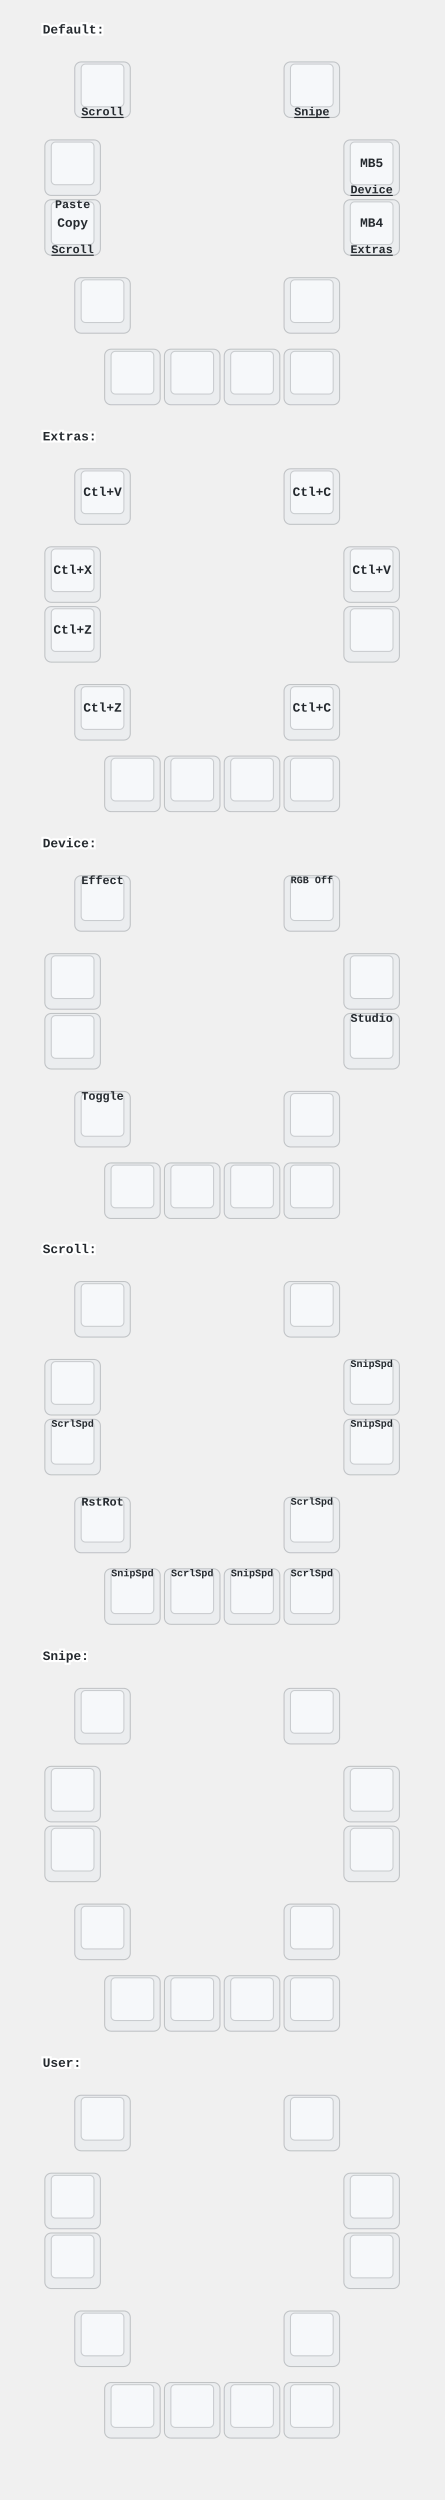
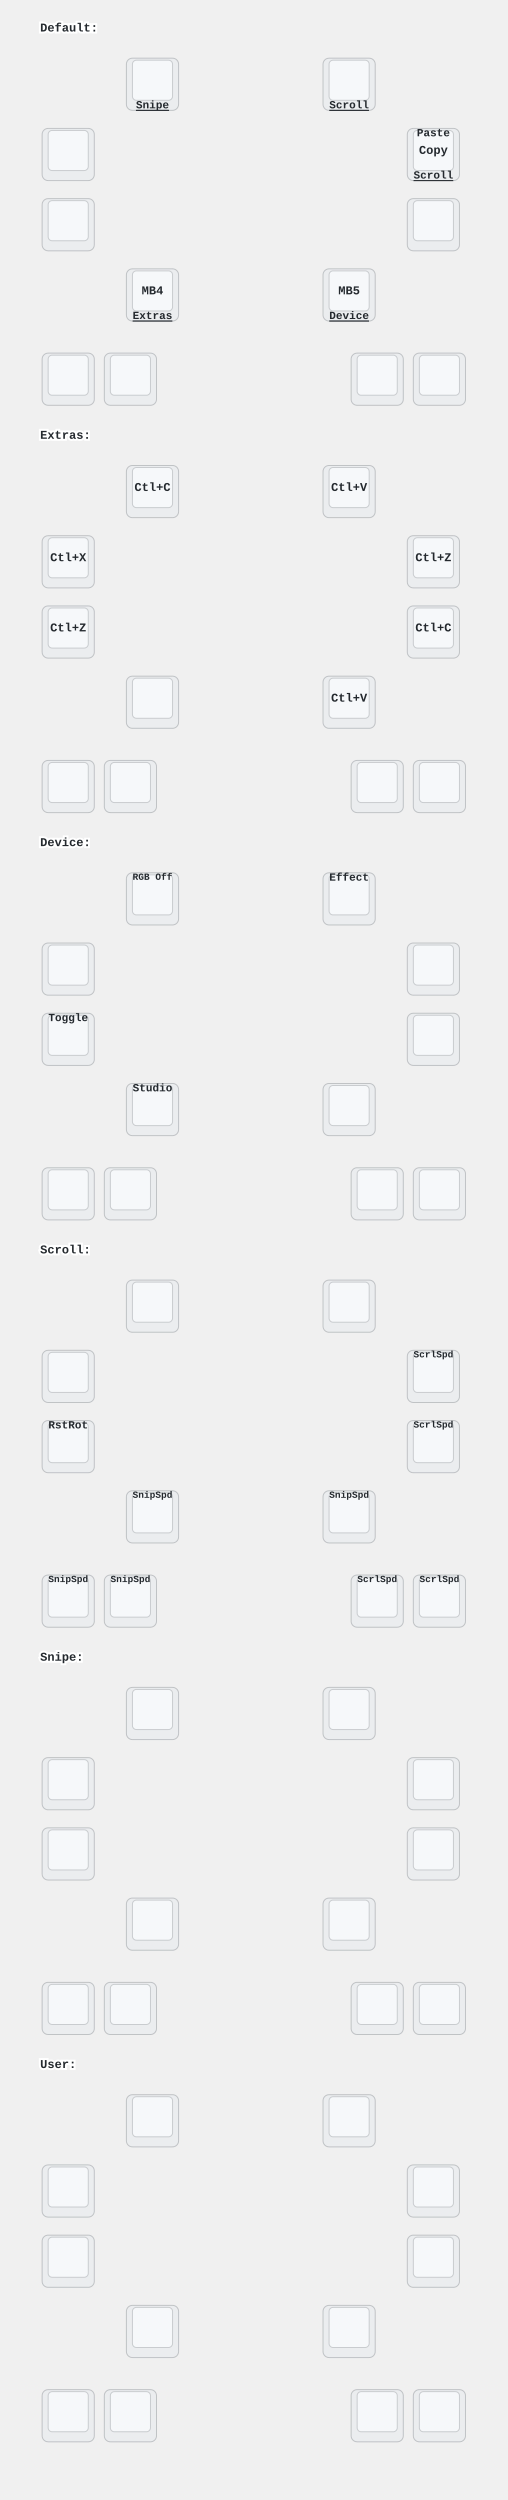
- <svg xmlns="http://www.w3.org/2000/svg" xmlns:xlink="http://www.w3.org/1999/xlink" width="416" height="2341" viewBox="0 0 416 2341" class="keymap">
+ <svg xmlns="http://www.w3.org/2000/svg" xmlns:xlink="http://www.w3.org/1999/xlink" width="506" height="2492" viewBox="0 0 506 2492" class="keymap">
  <defs>/* start glyphs */
<svg id="mdi:arrow-left-bold">
      <svg id="mdi-arrow-left-bold" viewBox="0 0 24 24">
        <path d="M20,9V15H12V19.84L4.16,12L12,4.16V9H20Z" />
      </svg>
    </svg>
    <svg id="mdi:arrow-right-bold">
      <svg id="mdi-arrow-right-bold" viewBox="0 0 24 24">
        <path d="M4,15V9H12V4.16L19.84,12L12,19.84V15H4Z" />
      </svg>
    </svg>
    <svg id="mdi:auto-fix">
      <svg id="mdi-auto-fix" viewBox="0 0 24 24">
        <path d="M7.5,5.6L5,7L6.4,4.5L5,2L7.5,3.4L10,2L8.6,4.5L10,7L7.5,5.6M19.5,15.4L22,14L20.6,16.5L22,19L19.5,17.6L17,19L18.4,16.5L17,14L19.5,15.4M22,2L20.6,4.5L22,7L19.5,5.6L17,7L18.4,4.5L17,2L19.5,3.4L22,2M13.34,12.78L15.78,10.34L13.66,8.22L11.22,10.66L13.34,12.78M14.37,7.29L16.71,9.63C17.1,10 17.1,10.65 16.71,11.04L5.04,22.71C4.65,23.1 4,23.1 3.63,22.71L1.29,20.37C0.9,20 0.9,19.35 1.29,18.96L12.96,7.29C13.35,6.9 14,6.9 14.37,7.29Z" />
      </svg>
    </svg>
    <svg id="mdi:bluetooth-connect">
      <svg id="mdi-bluetooth-connect" viewBox="0 0 24 24">
        <path d="M19,10L17,12L19,14L21,12M14.88,16.29L13,18.17V14.41M13,5.83L14.88,7.71L13,9.58M17.71,7.71L12,2H11V9.58L6.41,5L5,6.41L10.59,12L5,17.58L6.41,19L11,14.41V22H12L17.71,16.29L13.41,12M7,12L5,10L3,12L5,14L7,12Z" />
      </svg>
    </svg>
    <svg id="mdi:bluetooth-off">
      <svg id="mdi-bluetooth-off" viewBox="0 0 24 24">
        <path d="M13,5.83L14.88,7.71L13.28,9.31L14.69,10.72L17.71,7.7L12,2H11V7.03L13,9.03M5.41,4L4,5.41L10.59,12L5,17.59L6.41,19L11,14.41V22H12L16.29,17.71L18.59,20L20,18.59M13,18.17V14.41L14.88,16.29" />
      </svg>
    </svg>
    <svg id="mdi:keyboard-esc">
      <svg id="mdi-keyboard-esc" viewBox="0 0 24 24">
        <path d="M1 7H7V9H3V11H7V13H3V15H7V17H1V7M11 7H15V9H11V11H13C14.11 11 15 11.9 15 13V15C15 16.11 14.11 17 13 17H9V15H13V13H11C9.9 13 9 12.11 9 11V9C9 7.9 9.9 7 11 7M19 7H21C22.11 7 23 7.9 23 9V10H21V9H19V15H21V14H23V15C23 16.11 22.11 17 21 17H19C17.9 17 17 16.11 17 15V9C17 7.9 17.9 7 19 7Z" />
      </svg>
    </svg>
    <svg id="mdi:keyboard-return">
      <svg id="mdi-keyboard-return" viewBox="0 0 24 24">
        <path d="M19,7V11H5.83L9.41,7.41L8,6L2,12L8,18L9.41,16.58L5.83,13H21V7H19Z" />
      </svg>
    </svg>
    <svg id="mdi:lightbulb-off-outline">
      <svg id="mdi-lightbulb-off-outline" viewBox="0 0 24 24">
        <path d="M12,2C9.76,2 7.78,3.05 6.5,4.68L7.93,6.11C8.84,4.84 10.32,4 12,4A5,5 0 0,1 17,9C17,10.68 16.16,12.16 14.89,13.06L16.31,14.5C17.94,13.21 19,11.24 19,9A7,7 0 0,0 12,2M3.28,4L2,5.27L5.04,8.3C5,8.53 5,8.76 5,9C5,11.38 6.19,13.47 8,14.74V17A1,1 0 0,0 9,18H14.73L18.73,22L20,20.72L3.28,4M7.23,10.5L12.73,16H10V13.58C8.68,13 7.66,11.88 7.23,10.5M9,20V21A1,1 0 0,0 10,22H14A1,1 0 0,0 15,21V20H9Z" />
      </svg>
    </svg>
    <svg id="mdi:lightbulb-on-outline">
      <svg id="mdi-lightbulb-on-outline" viewBox="0 0 24 24">
        <path d="M20,11H23V13H20V11M1,11H4V13H1V11M13,1V4H11V1H13M4.92,3.5L7.05,5.64L5.63,7.05L3.5,4.93L4.92,3.5M16.95,5.63L19.07,3.5L20.5,4.93L18.37,7.05L16.95,5.63M12,6A6,6 0 0,1 18,12C18,14.22 16.79,16.16 15,17.2V19A1,1 0 0,1 14,20H10A1,1 0 0,1 9,19V17.2C7.21,16.16 6,14.22 6,12A6,6 0 0,1 12,6M14,21V22A1,1 0 0,1 13,23H11A1,1 0 0,1 10,22V21H14M11,18H13V15.87C14.73,15.43 16,13.86 16,12A4,4 0 0,0 12,8A4,4 0 0,0 8,12C8,13.86 9.27,15.43 11,15.87V18Z" />
      </svg>
    </svg>
    <svg id="mdi:lock-open-outline">
      <svg id="mdi-lock-open-outline" viewBox="0 0 24 24">
        <path d="M18,20V10H6V20H18M18,8A2,2 0 0,1 20,10V20A2,2 0 0,1 18,22H6C4.89,22 4,21.1 4,20V10A2,2 0 0,1 6,8H15V6A3,3 0 0,0 12,3A3,3 0 0,0 9,6H7A5,5 0 0,1 12,1A5,5 0 0,1 17,6V8H18M12,17A2,2 0 0,1 10,15A2,2 0 0,1 12,13A2,2 0 0,1 14,15A2,2 0 0,1 12,17Z" />
      </svg>
    </svg>
    <svg id="mdi:minus-circle-outline">
      <svg id="mdi-minus-circle-outline" viewBox="0 0 24 24">
        <path d="M12,20C7.59,20 4,16.41 4,12C4,7.59 7.59,4 12,4C16.41,4 20,7.59 20,12C20,16.41 16.41,20 12,20M12,2A10,10 0 0,0 2,12A10,10 0 0,0 12,22A10,10 0 0,0 22,12A10,10 0 0,0 12,2M7,13H17V11H7" />
      </svg>
    </svg>
    <svg id="mdi:mouse-left-click-outline">
      <svg id="mdi-mouse-left-click-outline" viewBox="0 0 24 24">
        <path d="M13 9V1.07C13.7 1.16 14.37 1.33 15 1.59C17.33 2.53 19.11 4.53 19.75 7C19.91 7.64 20 8.31 20 9H13M17.66 7C17.18 5.65 16.23 4.5 15 3.81V7H17.66M6 15V13H18V15C18 16.59 17.37 18.12 16.24 19.24C15.12 20.37 13.59 21 12 21C10.41 21 8.88 20.37 7.76 19.24C6.63 18.12 6 16.59 6 15M4 15C4 17.12 4.84 19.16 6.34 20.66C7.84 22.16 9.88 23 12 23C14.12 23 16.16 22.16 17.66 20.66C19.16 19.16 20 17.12 20 15V11H4V15M11 9V1.07C7.06 1.56 4 4.92 4 9H11Z" />
      </svg>
    </svg>
    <svg id="mdi:mouse-right-click-outline">
      <svg id="mdi-mouse-right-click-outline" viewBox="0 0 24 24">
        <path d="M13 9V1.07C16.94 1.56 20 4.92 20 9H13M11 9V1.07C10.3 1.16 9.63 1.33 9 1.59C6.67 2.53 4.89 4.53 4.25 7C4.09 7.64 4 8.31 4 9H11M6.34 7C6.82 5.65 7.78 4.5 9 3.81V7H6.34M6 15V13H18V15C18 16.59 17.37 18.12 16.24 19.24C15.12 20.37 13.59 21 12 21C10.41 21 8.88 20.37 7.76 19.24C6.63 18.12 6 16.59 6 15M4 15C4 17.12 4.84 19.16 6.34 20.66C7.84 22.16 9.88 23 12 23C14.12 23 16.16 22.16 17.66 20.66C19.16 19.16 20 17.12 20 15V11H4V15Z" />
      </svg>
    </svg>
    <svg id="mdi:mouse-scroll-wheel">
      <svg id="mdi-mouse-scroll-wheel" viewBox="0 0 24 24">
        <path d="M11 1.07C7.05 1.56 4 4.92 4 9H11V7.73C10.4 7.39 10 6.74 10 6V4C10 3.26 10.4 2.61 11 2.27V1.07M13 9V7.73C13.6 7.39 14 6.74 14 6V4C14 3.26 13.6 2.61 13 2.27V1.07C16.94 1.56 20 4.92 20 9H13M4 15C4 17.12 4.84 19.16 6.34 20.66C7.84 22.16 9.88 23 12 23C14.12 23 16.16 22.16 17.66 20.66C19.16 19.16 20 17.12 20 15V11H4V15M13 6V4C13 3.45 12.55 3 12 3C11.45 3 11 3.45 11 4V6C11 6.55 11.45 7 12 7C12.55 7 13 6.55 13 6Z" />
      </svg>
    </svg>
    <svg id="mdi:plus-circle-outline">
      <svg id="mdi-plus-circle-outline" viewBox="0 0 24 24">
        <path d="M12,20C7.59,20 4,16.41 4,12C4,7.59 7.59,4 12,4C16.41,4 20,7.59 20,12C20,16.41 16.41,20 12,20M12,2A10,10 0 0,0 2,12A10,10 0 0,0 12,22A10,10 0 0,0 22,12A10,10 0 0,0 12,2M13,7H11V11H7V13H11V17H13V13H17V11H13V7Z" />
      </svg>
    </svg>
    <svg id="mdi:power-sleep">
      <svg id="mdi-power-sleep" viewBox="0 0 24 24">
        <path d="M18.73,18C15.4,21.69 9.71,22 6,18.64C2.33,15.31 2.04,9.62 5.37,5.93C6.9,4.25 9,3.2 11.27,3C7.96,6.7 8.27,12.39 12,15.71C13.63,17.19 15.78,18 18,18C18.25,18 18.5,18 18.73,18Z" />
      </svg>
    </svg>
    <svg id="mdi:rotate-right">
      <svg id="mdi-rotate-right" viewBox="0 0 24 24">
        <path d="M16.89,15.5L18.31,16.89C19.21,15.73 19.76,14.39 19.93,13H17.91C17.77,13.87 17.43,14.72 16.89,15.5M13,17.9V19.92C14.39,19.75 15.74,19.21 16.9,18.31L15.46,16.87C14.71,17.41 13.87,17.76 13,17.9M19.93,11C19.76,9.61 19.21,8.27 18.31,7.11L16.89,8.53C17.43,9.28 17.77,10.13 17.91,11M15.55,5.55L11,1V4.07C7.06,4.56 4,7.92 4,12C4,16.08 7.05,19.44 11,19.93V17.91C8.16,17.43 6,14.97 6,12C6,9.03 8.16,6.57 11,6.09V10L15.55,5.55Z" />
      </svg>
    </svg>
    <svg id="mdi:tab-minus">
      <svg id="mdi-tab-minus" viewBox="0 0 24 24">
        <path d="M3,3A2,2 0 0,0 1,5V19A2,2 0 0,0 3,21H21A2,2 0 0,0 23,19V5A2,2 0 0,0 21,3H3M3,5H13V9H21V19H3V5M7,13V15H15V13H7Z" />
      </svg>
    </svg>
    <svg id="mdi:tab-plus">
      <svg id="mdi-tab-plus" viewBox="0 0 24 24">
        <path d="M3,3A2,2 0 0,0 1,5V19A2,2 0 0,0 3,21H21A2,2 0 0,0 23,19V5A2,2 0 0,0 21,3H3M3,5H13V9H21V19H3V5M10,10V13H7V15H10V18H12V15H15V13H12V10H10Z" />
      </svg>
    </svg>
    <svg id="mdi:transfer">
      <svg id="mdi-transfer" viewBox="0 0 24 24">
        <path d="M8 4A2 2 0 0 0 6 6V10H8V6H16V9H13.5L17 12.5L20.5 9H18V6A2 2 0 0 0 16 4H8M3 12V14H11V12H3M3 15V17H11V15H3M13 15V17H21V15H13M3 18V20H11V18H3M13 18V20H21V18H13Z" />
      </svg>
    </svg>
    <svg id="mdi:volume-high">
      <svg id="mdi-volume-high" viewBox="0 0 24 24">
        <path d="M14,3.23V5.29C16.89,6.15 19,8.83 19,12C19,15.17 16.89,17.84 14,18.7V20.77C18,19.86 21,16.28 21,12C21,7.72 18,4.14 14,3.23M16.5,12C16.5,10.23 15.5,8.71 14,7.97V16C15.5,15.29 16.5,13.76 16.5,12M3,9V15H7L12,20V4L7,9H3Z" />
      </svg>
    </svg>
    <svg id="mdi:volume-low">
      <svg id="mdi-volume-low" viewBox="0 0 24 24">
        <path d="M7,9V15H11L16,20V4L11,9H7Z" />
      </svg>
    </svg>
  </defs>/* end glyphs */
<style>/* inherit to force styles through use tags */
svg path {
    fill: inherit;
}

/* font and background color specifications */
svg.keymap {
    font-family: SFMono-Regular,Consolas,Liberation Mono,Menlo,monospace;
    font-size: 14px;
    font-kerning: normal;
    text-rendering: optimizeLegibility;
    fill: #24292e;
}

/* default key styling */
rect.key {
    fill: #f6f8fa;
}

rect.key, rect.combo {
    stroke: #c9cccf;
    stroke-width: 1;
}

/* default key side styling, only used is draw_key_sides is set */
rect.side {
    filter: brightness(90%);
}

/* color accent for combo boxes */
rect.combo, rect.combo-separate {
    fill: #cdf;
}

/* color accent for held keys */
rect.held, rect.combo.held {
    fill: #fdd;
}

/* color accent for ghost (optional) keys */
rect.ghost, rect.combo.ghost {
    stroke-dasharray: 4, 4;
    stroke-width: 2;
}

text {
    text-anchor: middle;
    dominant-baseline: middle;
}

/* styling for layer labels */
text.label {
    font-weight: bold;
    text-anchor: start;
    stroke: white;
    stroke-width: 4;
    paint-order: stroke;
}

/* styling for optional footer */
text.footer {
    text-anchor: end;
    dominant-baseline: auto;
    stroke: white;
    stroke-width: 4;
    paint-order: stroke;
}

/* styling for combo tap, and key non-tap label text */
text.combo, text.hold, text.shifted, text.left, text.right {
    font-size: 11px;
}

text.hold {
    text-anchor: middle;
    dominant-baseline: auto;
}

text.shifted {
    text-anchor: middle;
    dominant-baseline: hanging;
}

text.left {
    text-anchor: start;
}

text.right {
    text-anchor: end;
}

text.layer-activator {
    text-decoration: underline;
}

/* styling for hold/shifted label text in combo box */
text.combo.hold, text.combo.shifted, text.combo.left, text.combo.right {
    font-size: 8px;
}

/* lighter symbol for transparent keys */
text.trans {
    fill: #7b7e81;
}

/* styling for combo dendrons */
path.combo {
    stroke-width: 1;
    stroke: gray;
    fill: none;
}

/* Start Tabler Icons Cleanup */
/* cannot use height/width with glyphs */
.icon-tabler &gt; path {
    fill: inherit;
    stroke: inherit;
    stroke-width: 2;
}
/* hide tabler's default box */
.icon-tabler &gt; path[stroke="none"][fill="none"] {
    visibility: hidden;
}
/* End Tabler Icons Cleanup */

/* For default styles, see https://github.com/caksoylar/keymap-drawer/blob/main/keymap_drawer/config.py#L85 */

svg.keymap {
  font-family: Ubuntu Mono, Inconsolata, Consolas, Liberation Mono, Menlo, monospace;
  font-size: 12px;
  font-weight: bold;
  text-rendering: optimizeLegibility;
}

/* Color accent for held keys */
rect.held, rect.combo.held {
    fill: #ffc;
}

/* Toggle */
.toggle.shifted {
  translate: -10px 12px;
}

.toggle.hold {
  translate: 13px -23px;
}
</style>
  <g transform="translate(40, 0)" class="layer-Default">
    <text x="0" y="28" class="label" id="Default">Default:</text>
    <g transform="translate(0, 56)">
-       <g transform="translate(252, 28)" class="key keypos-0">
+       <g transform="translate(112, 28)" class="key keypos-0">
        <rect rx="6" ry="6" x="-26" y="-26" width="52" height="52" class="key side" />
        <rect rx="4" ry="4" x="-20" y="-24" width="40" height="40" class="key" />
        <use href="#mdi:keyboard-return" xlink:href="#mdi:keyboard-return" x="-9" y="-13" height="18" width="18.0" class="key tap glyph mdi:keyboard-return" />
        <a href="#Snipe">
          <text x="0" y="24" class="key hold layer-activator">Snipe</text>
        </a>
      </g>
-       <g transform="translate(56, 28)" class="key keypos-1">
+       <g transform="translate(308, 28)" class="key keypos-1">
        <rect rx="6" ry="6" x="-26" y="-26" width="52" height="52" class="key side" />
        <rect rx="4" ry="4" x="-20" y="-24" width="40" height="40" class="key" />
        <use href="#mdi:keyboard-esc" xlink:href="#mdi:keyboard-esc" x="-9" y="-13" height="18" width="18.0" class="key tap glyph mdi:keyboard-esc" />
        <a href="#Scroll">
          <text x="0" y="24" class="key hold layer-activator">Scroll</text>
        </a>
      </g>
-       <g transform="translate(28, 101)" class="key keypos-2">
+       <g transform="translate(28, 98)" class="key keypos-2">
        <rect rx="6" ry="6" x="-26" y="-26" width="52" height="52" class="key side" />
        <rect rx="4" ry="4" x="-20" y="-24" width="40" height="40" class="key" />
        <use href="#mdi:mouse-scroll-wheel" xlink:href="#mdi:mouse-scroll-wheel" x="-9" y="-13" height="18" width="18.0" class="key tap glyph mdi:mouse-scroll-wheel" />
      </g>
-       <g transform="translate(28, 157)" class="key keypos-3">
+       <g transform="translate(392, 98)" class="key keypos-3">
        <rect rx="6" ry="6" x="-26" y="-26" width="52" height="52" class="key side" />
        <rect rx="4" ry="4" x="-20" y="-24" width="40" height="40" class="key" />
        <text x="0" y="-4" class="key tap">Copy</text>
        <a href="#Scroll">
          <text x="0" y="24" class="key hold layer-activator">Scroll</text>
        </a>
        <text x="0" y="-24" class="key shifted">Paste</text>
      </g>
-       <g transform="translate(56, 230)" class="key keypos-4">
+       <g transform="translate(28, 168)" class="key keypos-4">
        <rect rx="6" ry="6" x="-26" y="-26" width="52" height="52" class="key side" />
        <rect rx="4" ry="4" x="-20" y="-24" width="40" height="40" class="key" />
        <use href="#mdi:mouse-left-click-outline" xlink:href="#mdi:mouse-left-click-outline" x="-9" y="-13" height="18" width="18.0" class="key tap glyph mdi:mouse-left-click-outline" />
      </g>
-       <g transform="translate(252, 230)" class="key keypos-5">
+       <g transform="translate(392, 168)" class="key keypos-5">
        <rect rx="6" ry="6" x="-26" y="-26" width="52" height="52" class="key side" />
        <rect rx="4" ry="4" x="-20" y="-24" width="40" height="40" class="key" />
        <use href="#mdi:mouse-right-click-outline" xlink:href="#mdi:mouse-right-click-outline" x="-9" y="-13" height="18" width="18.0" class="key tap glyph mdi:mouse-right-click-outline" />
      </g>
-       <g transform="translate(308, 157)" class="key keypos-6">
+       <g transform="translate(112, 238)" class="key keypos-6">
        <rect rx="6" ry="6" x="-26" y="-26" width="52" height="52" class="key side" />
        <rect rx="4" ry="4" x="-20" y="-24" width="40" height="40" class="key" />
        <text x="0" y="-4" class="key tap">MB4</text>
        <a href="#Extras">
          <text x="0" y="24" class="key hold layer-activator">Extras</text>
        </a>
      </g>
-       <g transform="translate(308, 101)" class="key keypos-7">
+       <g transform="translate(308, 238)" class="key keypos-7">
        <rect rx="6" ry="6" x="-26" y="-26" width="52" height="52" class="key side" />
        <rect rx="4" ry="4" x="-20" y="-24" width="40" height="40" class="key" />
        <text x="0" y="-4" class="key tap">MB5</text>
        <a href="#Device">
          <text x="0" y="24" class="key hold layer-activator">Device</text>
        </a>
      </g>
-       <g transform="translate(84, 297)" class="key keypos-8">
+       <g transform="translate(28, 322)" class="key keypos-8">
        <rect rx="6" ry="6" x="-26" y="-26" width="52" height="52" class="key side" />
        <rect rx="4" ry="4" x="-20" y="-24" width="40" height="40" class="key" />
        <use href="#mdi:volume-high" xlink:href="#mdi:volume-high" x="-9" y="-13" height="18" width="18.0" class="key tap glyph mdi:volume-high" />
      </g>
-       <g transform="translate(140, 297)" class="key keypos-9">
+       <g transform="translate(398, 322)" class="key keypos-9">
        <rect rx="6" ry="6" x="-26" y="-26" width="52" height="52" class="key side" />
        <rect rx="4" ry="4" x="-20" y="-24" width="40" height="40" class="key" />
        <use href="#mdi:tab-plus" xlink:href="#mdi:tab-plus" x="-9" y="-13" height="18" width="18.0" class="key tap glyph mdi:tab-plus" />
      </g>
-       <g transform="translate(196, 297)" class="key keypos-10">
+       <g transform="translate(90, 322)" class="key keypos-10">
        <rect rx="6" ry="6" x="-26" y="-26" width="52" height="52" class="key side" />
        <rect rx="4" ry="4" x="-20" y="-24" width="40" height="40" class="key" />
        <use href="#mdi:volume-low" xlink:href="#mdi:volume-low" x="-9" y="-13" height="18" width="18.0" class="key tap glyph mdi:volume-low" />
      </g>
-       <g transform="translate(252, 297)" class="key keypos-11">
+       <g transform="translate(336, 322)" class="key keypos-11">
        <rect rx="6" ry="6" x="-26" y="-26" width="52" height="52" class="key side" />
        <rect rx="4" ry="4" x="-20" y="-24" width="40" height="40" class="key" />
        <use href="#mdi:tab-minus" xlink:href="#mdi:tab-minus" x="-9" y="-13" height="18" width="18.0" class="key tap glyph mdi:tab-minus" />
      </g>
    </g>
  </g>
-   <g transform="translate(40, 381)" class="layer-Extras">
+   <g transform="translate(40, 406)" class="layer-Extras">
    <text x="0" y="28" class="label" id="Extras">Extras:</text>
    <g transform="translate(0, 56)">
-       <g transform="translate(252, 28)" class="key keypos-0">
+       <g transform="translate(112, 28)" class="key keypos-0">
        <rect rx="6" ry="6" x="-26" y="-26" width="52" height="52" class="key side" />
        <rect rx="4" ry="4" x="-20" y="-24" width="40" height="40" class="key" />
        <text x="0" y="-4" class="key tap">Ctl+C</text>
      </g>
-       <g transform="translate(56, 28)" class="key keypos-1">
+       <g transform="translate(308, 28)" class="key keypos-1">
        <rect rx="6" ry="6" x="-26" y="-26" width="52" height="52" class="key side" />
        <rect rx="4" ry="4" x="-20" y="-24" width="40" height="40" class="key" />
        <text x="0" y="-4" class="key tap">Ctl+V</text>
      </g>
-       <g transform="translate(28, 101)" class="key keypos-2">
+       <g transform="translate(28, 98)" class="key keypos-2">
        <rect rx="6" ry="6" x="-26" y="-26" width="52" height="52" class="key side" />
        <rect rx="4" ry="4" x="-20" y="-24" width="40" height="40" class="key" />
        <text x="0" y="-4" class="key tap">Ctl+X</text>
      </g>
-       <g transform="translate(28, 157)" class="key keypos-3">
+       <g transform="translate(392, 98)" class="key keypos-3">
        <rect rx="6" ry="6" x="-26" y="-26" width="52" height="52" class="key side" />
        <rect rx="4" ry="4" x="-20" y="-24" width="40" height="40" class="key" />
        <text x="0" y="-4" class="key tap">Ctl+Z</text>
      </g>
-       <g transform="translate(56, 230)" class="key keypos-4">
+       <g transform="translate(28, 168)" class="key keypos-4">
        <rect rx="6" ry="6" x="-26" y="-26" width="52" height="52" class="key side" />
        <rect rx="4" ry="4" x="-20" y="-24" width="40" height="40" class="key" />
        <text x="0" y="-4" class="key tap">Ctl+Z</text>
      </g>
-       <g transform="translate(252, 230)" class="key keypos-5">
+       <g transform="translate(392, 168)" class="key keypos-5">
        <rect rx="6" ry="6" x="-26" y="-26" width="52" height="52" class="key side" />
        <rect rx="4" ry="4" x="-20" y="-24" width="40" height="40" class="key" />
        <text x="0" y="-4" class="key tap">Ctl+C</text>
      </g>
-       <g transform="translate(308, 157)" class="key trans keypos-6">
-         <rect rx="6" ry="6" x="-26" y="-26" width="52" height="52" class="key trans side" />
-         <rect rx="4" ry="4" x="-20" y="-24" width="40" height="40" class="key trans" />
-         <use href="#mdi:transfer" xlink:href="#mdi:transfer" x="-9" y="-13" height="18" width="18.0" class="key trans tap glyph mdi:transfer" />
-       </g>
-       <g transform="translate(308, 101)" class="key keypos-7">
+       <g transform="translate(112, 238)" class="key trans keypos-6">
+         <rect rx="6" ry="6" x="-26" y="-26" width="52" height="52" class="key trans side" />
+         <rect rx="4" ry="4" x="-20" y="-24" width="40" height="40" class="key trans" />
+         <use href="#mdi:transfer" xlink:href="#mdi:transfer" x="-9" y="-13" height="18" width="18.0" class="key trans tap glyph mdi:transfer" />
+       </g>
+       <g transform="translate(308, 238)" class="key keypos-7">
        <rect rx="6" ry="6" x="-26" y="-26" width="52" height="52" class="key side" />
        <rect rx="4" ry="4" x="-20" y="-24" width="40" height="40" class="key" />
        <text x="0" y="-4" class="key tap">Ctl+V</text>
      </g>
-       <g transform="translate(84, 297)" class="key keypos-8">
+       <g transform="translate(28, 322)" class="key keypos-8">
        <rect rx="6" ry="6" x="-26" y="-26" width="52" height="52" class="key side" />
        <rect rx="4" ry="4" x="-20" y="-24" width="40" height="40" class="key" />
        <use href="#mdi:volume-high" xlink:href="#mdi:volume-high" x="-9" y="-13" height="18" width="18.0" class="key tap glyph mdi:volume-high" />
      </g>
-       <g transform="translate(140, 297)" class="key keypos-9">
+       <g transform="translate(398, 322)" class="key keypos-9">
        <rect rx="6" ry="6" x="-26" y="-26" width="52" height="52" class="key side" />
        <rect rx="4" ry="4" x="-20" y="-24" width="40" height="40" class="key" />
        <use href="#mdi:tab-plus" xlink:href="#mdi:tab-plus" x="-9" y="-13" height="18" width="18.0" class="key tap glyph mdi:tab-plus" />
      </g>
-       <g transform="translate(196, 297)" class="key keypos-10">
+       <g transform="translate(90, 322)" class="key keypos-10">
        <rect rx="6" ry="6" x="-26" y="-26" width="52" height="52" class="key side" />
        <rect rx="4" ry="4" x="-20" y="-24" width="40" height="40" class="key" />
        <use href="#mdi:volume-low" xlink:href="#mdi:volume-low" x="-9" y="-13" height="18" width="18.0" class="key tap glyph mdi:volume-low" />
      </g>
-       <g transform="translate(252, 297)" class="key keypos-11">
+       <g transform="translate(336, 322)" class="key keypos-11">
        <rect rx="6" ry="6" x="-26" y="-26" width="52" height="52" class="key side" />
        <rect rx="4" ry="4" x="-20" y="-24" width="40" height="40" class="key" />
        <use href="#mdi:tab-minus" xlink:href="#mdi:tab-minus" x="-9" y="-13" height="18" width="18.0" class="key tap glyph mdi:tab-minus" />
      </g>
    </g>
  </g>
-   <g transform="translate(40, 762)" class="layer-Device">
+   <g transform="translate(40, 812)" class="layer-Device">
    <text x="0" y="28" class="label" id="Device">Device:</text>
    <g transform="translate(0, 56)">
-       <g transform="translate(252, 28)" class="key keypos-0">
+       <g transform="translate(112, 28)" class="key keypos-0">
        <rect rx="6" ry="6" x="-26" y="-26" width="52" height="52" class="key side" />
        <rect rx="4" ry="4" x="-20" y="-24" width="40" height="40" class="key" />
        <use href="#mdi:lightbulb-off-outline" xlink:href="#mdi:lightbulb-off-outline" x="-9" y="-13" height="18" width="18.0" class="key tap glyph mdi:lightbulb-off-outline" />
        <text x="0" y="-24" class="key shifted">
          <tspan style="font-size: 86%">RGB Off</tspan>
        </text>
      </g>
-       <g transform="translate(56, 28)" class="key keypos-1">
+       <g transform="translate(308, 28)" class="key keypos-1">
        <rect rx="6" ry="6" x="-26" y="-26" width="52" height="52" class="key side" />
        <rect rx="4" ry="4" x="-20" y="-24" width="40" height="40" class="key" />
        <use href="#mdi:auto-fix" xlink:href="#mdi:auto-fix" x="-9" y="-13" height="18" width="18.0" class="key tap glyph mdi:auto-fix" />
        <text x="0" y="-24" class="key shifted">Effect</text>
      </g>
-       <g transform="translate(28, 101)" class="key keypos-2">
+       <g transform="translate(28, 98)" class="key keypos-2">
        <rect rx="6" ry="6" x="-26" y="-26" width="52" height="52" class="key side" />
        <rect rx="4" ry="4" x="-20" y="-24" width="40" height="40" class="key" />
        <use href="#mdi:bluetooth-off" xlink:href="#mdi:bluetooth-off" x="-9" y="-13" height="18" width="18.0" class="key tap glyph mdi:bluetooth-off" />
      </g>
-       <g transform="translate(28, 157)" class="key keypos-3">
+       <g transform="translate(392, 98)" class="key keypos-3">
        <rect rx="6" ry="6" x="-26" y="-26" width="52" height="52" class="key side" />
        <rect rx="4" ry="4" x="-20" y="-24" width="40" height="40" class="key" />
        <use href="#mdi:arrow-right-bold" xlink:href="#mdi:arrow-right-bold" x="-9" y="-13" height="18" width="18.0" class="key tap glyph mdi:arrow-right-bold" />
        <use href="#mdi:bluetooth-connect" xlink:href="#mdi:bluetooth-connect" x="-8" y="-24" height="15" width="15.0" class="key shifted glyph mdi:bluetooth-connect" />
      </g>
-       <g transform="translate(56, 230)" class="key keypos-4">
+       <g transform="translate(28, 168)" class="key keypos-4">
        <rect rx="6" ry="6" x="-26" y="-26" width="52" height="52" class="key side" />
        <rect rx="4" ry="4" x="-20" y="-24" width="40" height="40" class="key" />
        <use href="#mdi:lightbulb-on-outline" xlink:href="#mdi:lightbulb-on-outline" x="-9" y="-13" height="18" width="18.0" class="key tap glyph mdi:lightbulb-on-outline" />
        <text x="0" y="-24" class="key shifted">Toggle</text>
      </g>
-       <g transform="translate(252, 230)" class="key keypos-5">
+       <g transform="translate(392, 168)" class="key keypos-5">
        <rect rx="6" ry="6" x="-26" y="-26" width="52" height="52" class="key side" />
        <rect rx="4" ry="4" x="-20" y="-24" width="40" height="40" class="key" />
        <use href="#mdi:arrow-left-bold" xlink:href="#mdi:arrow-left-bold" x="-9" y="-13" height="18" width="18.0" class="key tap glyph mdi:arrow-left-bold" />
        <use href="#mdi:bluetooth-connect" xlink:href="#mdi:bluetooth-connect" x="-8" y="-24" height="15" width="15.0" class="key shifted glyph mdi:bluetooth-connect" />
      </g>
-       <g transform="translate(308, 157)" class="key keypos-6">
+       <g transform="translate(112, 238)" class="key keypos-6">
        <rect rx="6" ry="6" x="-26" y="-26" width="52" height="52" class="key side" />
        <rect rx="4" ry="4" x="-20" y="-24" width="40" height="40" class="key" />
        <use href="#mdi:lock-open-outline" xlink:href="#mdi:lock-open-outline" x="-9" y="-13" height="18" width="18.0" class="key tap glyph mdi:lock-open-outline" />
        <text x="0" y="-24" class="key shifted">Studio</text>
      </g>
-       <g transform="translate(308, 101)" class="key trans keypos-7">
-         <rect rx="6" ry="6" x="-26" y="-26" width="52" height="52" class="key trans side" />
-         <rect rx="4" ry="4" x="-20" y="-24" width="40" height="40" class="key trans" />
-         <use href="#mdi:transfer" xlink:href="#mdi:transfer" x="-9" y="-13" height="18" width="18.0" class="key trans tap glyph mdi:transfer" />
-       </g>
-       <g transform="translate(84, 297)" class="key keypos-8">
+       <g transform="translate(308, 238)" class="key trans keypos-7">
+         <rect rx="6" ry="6" x="-26" y="-26" width="52" height="52" class="key trans side" />
+         <rect rx="4" ry="4" x="-20" y="-24" width="40" height="40" class="key trans" />
+         <use href="#mdi:transfer" xlink:href="#mdi:transfer" x="-9" y="-13" height="18" width="18.0" class="key trans tap glyph mdi:transfer" />
+       </g>
+       <g transform="translate(28, 322)" class="key keypos-8">
        <rect rx="6" ry="6" x="-26" y="-26" width="52" height="52" class="key side" />
        <rect rx="4" ry="4" x="-20" y="-24" width="40" height="40" class="key" />
        <use href="#mdi:volume-high" xlink:href="#mdi:volume-high" x="-9" y="-13" height="18" width="18.0" class="key tap glyph mdi:volume-high" />
      </g>
-       <g transform="translate(140, 297)" class="key keypos-9">
+       <g transform="translate(398, 322)" class="key keypos-9">
        <rect rx="6" ry="6" x="-26" y="-26" width="52" height="52" class="key side" />
        <rect rx="4" ry="4" x="-20" y="-24" width="40" height="40" class="key" />
        <use href="#mdi:tab-plus" xlink:href="#mdi:tab-plus" x="-9" y="-13" height="18" width="18.0" class="key tap glyph mdi:tab-plus" />
      </g>
-       <g transform="translate(196, 297)" class="key keypos-10">
+       <g transform="translate(90, 322)" class="key keypos-10">
        <rect rx="6" ry="6" x="-26" y="-26" width="52" height="52" class="key side" />
        <rect rx="4" ry="4" x="-20" y="-24" width="40" height="40" class="key" />
        <use href="#mdi:volume-low" xlink:href="#mdi:volume-low" x="-9" y="-13" height="18" width="18.0" class="key tap glyph mdi:volume-low" />
      </g>
-       <g transform="translate(252, 297)" class="key keypos-11">
+       <g transform="translate(336, 322)" class="key keypos-11">
        <rect rx="6" ry="6" x="-26" y="-26" width="52" height="52" class="key side" />
        <rect rx="4" ry="4" x="-20" y="-24" width="40" height="40" class="key" />
        <use href="#mdi:tab-minus" xlink:href="#mdi:tab-minus" x="-9" y="-13" height="18" width="18.0" class="key tap glyph mdi:tab-minus" />
      </g>
    </g>
  </g>
-   <g transform="translate(40, 1142)" class="layer-Scroll">
+   <g transform="translate(40, 1218)" class="layer-Scroll">
    <text x="0" y="28" class="label" id="Scroll">Scroll:</text>
    <g transform="translate(0, 56)">
-       <g transform="translate(252, 28)" class="key trans keypos-0">
-         <rect rx="6" ry="6" x="-26" y="-26" width="52" height="52" class="key trans side" />
-         <rect rx="4" ry="4" x="-20" y="-24" width="40" height="40" class="key trans" />
-         <use href="#mdi:transfer" xlink:href="#mdi:transfer" x="-9" y="-13" height="18" width="18.0" class="key trans tap glyph mdi:transfer" />
-       </g>
-       <g transform="translate(56, 28)" class="key trans keypos-1">
-         <rect rx="6" ry="6" x="-26" y="-26" width="52" height="52" class="key trans side" />
-         <rect rx="4" ry="4" x="-20" y="-24" width="40" height="40" class="key trans" />
-         <use href="#mdi:transfer" xlink:href="#mdi:transfer" x="-9" y="-13" height="18" width="18.0" class="key trans tap glyph mdi:transfer" />
-       </g>
-       <g transform="translate(28, 101)" class="key trans keypos-2">
-         <rect rx="6" ry="6" x="-26" y="-26" width="52" height="52" class="key trans side" />
-         <rect rx="4" ry="4" x="-20" y="-24" width="40" height="40" class="key trans" />
-         <use href="#mdi:transfer" xlink:href="#mdi:transfer" x="-9" y="-13" height="18" width="18.0" class="key trans tap glyph mdi:transfer" />
-       </g>
-       <g transform="translate(28, 157)" class="key keypos-3">
+       <g transform="translate(112, 28)" class="key trans keypos-0">
+         <rect rx="6" ry="6" x="-26" y="-26" width="52" height="52" class="key trans side" />
+         <rect rx="4" ry="4" x="-20" y="-24" width="40" height="40" class="key trans" />
+         <use href="#mdi:transfer" xlink:href="#mdi:transfer" x="-9" y="-13" height="18" width="18.0" class="key trans tap glyph mdi:transfer" />
+       </g>
+       <g transform="translate(308, 28)" class="key trans keypos-1">
+         <rect rx="6" ry="6" x="-26" y="-26" width="52" height="52" class="key trans side" />
+         <rect rx="4" ry="4" x="-20" y="-24" width="40" height="40" class="key trans" />
+         <use href="#mdi:transfer" xlink:href="#mdi:transfer" x="-9" y="-13" height="18" width="18.0" class="key trans tap glyph mdi:transfer" />
+       </g>
+       <g transform="translate(28, 98)" class="key trans keypos-2">
+         <rect rx="6" ry="6" x="-26" y="-26" width="52" height="52" class="key trans side" />
+         <rect rx="4" ry="4" x="-20" y="-24" width="40" height="40" class="key trans" />
+         <use href="#mdi:transfer" xlink:href="#mdi:transfer" x="-9" y="-13" height="18" width="18.0" class="key trans tap glyph mdi:transfer" />
+       </g>
+       <g transform="translate(392, 98)" class="key keypos-3">
        <rect rx="6" ry="6" x="-26" y="-26" width="52" height="52" class="key side" />
        <rect rx="4" ry="4" x="-20" y="-24" width="40" height="40" class="key" />
        <use href="#mdi:plus-circle-outline" xlink:href="#mdi:plus-circle-outline" x="-9" y="-13" height="18" width="18.0" class="key tap glyph mdi:plus-circle-outline" />
        <text x="0" y="-24" class="key shifted">
          <tspan style="font-size: 86%">ScrlSpd</tspan>
        </text>
      </g>
-       <g transform="translate(56, 230)" class="key keypos-4">
+       <g transform="translate(28, 168)" class="key keypos-4">
        <rect rx="6" ry="6" x="-26" y="-26" width="52" height="52" class="key side" />
        <rect rx="4" ry="4" x="-20" y="-24" width="40" height="40" class="key" />
        <use href="#mdi:rotate-right" xlink:href="#mdi:rotate-right" x="-9" y="-13" height="18" width="18.0" class="key tap glyph mdi:rotate-right" />
        <text x="0" y="-24" class="key shifted">RstRot</text>
      </g>
-       <g transform="translate(252, 230)" class="key keypos-5">
+       <g transform="translate(392, 168)" class="key keypos-5">
        <rect rx="6" ry="6" x="-26" y="-26" width="52" height="52" class="key side" />
        <rect rx="4" ry="4" x="-20" y="-24" width="40" height="40" class="key" />
        <use href="#mdi:minus-circle-outline" xlink:href="#mdi:minus-circle-outline" x="-9" y="-13" height="18" width="18.0" class="key tap glyph mdi:minus-circle-outline" />
        <text x="0" y="-24" class="key shifted">
          <tspan style="font-size: 86%">ScrlSpd</tspan>
        </text>
      </g>
-       <g transform="translate(308, 157)" class="key keypos-6">
+       <g transform="translate(112, 238)" class="key keypos-6">
        <rect rx="6" ry="6" x="-26" y="-26" width="52" height="52" class="key side" />
        <rect rx="4" ry="4" x="-20" y="-24" width="40" height="40" class="key" />
        <use href="#mdi:minus-circle-outline" xlink:href="#mdi:minus-circle-outline" x="-9" y="-13" height="18" width="18.0" class="key tap glyph mdi:minus-circle-outline" />
        <text x="0" y="-24" class="key shifted">
          <tspan style="font-size: 86%">SnipSpd</tspan>
        </text>
      </g>
-       <g transform="translate(308, 101)" class="key keypos-7">
+       <g transform="translate(308, 238)" class="key keypos-7">
        <rect rx="6" ry="6" x="-26" y="-26" width="52" height="52" class="key side" />
        <rect rx="4" ry="4" x="-20" y="-24" width="40" height="40" class="key" />
        <use href="#mdi:plus-circle-outline" xlink:href="#mdi:plus-circle-outline" x="-9" y="-13" height="18" width="18.0" class="key tap glyph mdi:plus-circle-outline" />
        <text x="0" y="-24" class="key shifted">
          <tspan style="font-size: 86%">SnipSpd</tspan>
        </text>
      </g>
-       <g transform="translate(84, 297)" class="key keypos-8">
+       <g transform="translate(28, 322)" class="key keypos-8">
        <rect rx="6" ry="6" x="-26" y="-26" width="52" height="52" class="key side" />
        <rect rx="4" ry="4" x="-20" y="-24" width="40" height="40" class="key" />
        <use href="#mdi:minus-circle-outline" xlink:href="#mdi:minus-circle-outline" x="-9" y="-13" height="18" width="18.0" class="key tap glyph mdi:minus-circle-outline" />
        <text x="0" y="-24" class="key shifted">
          <tspan style="font-size: 86%">SnipSpd</tspan>
        </text>
      </g>
-       <g transform="translate(140, 297)" class="key keypos-9">
+       <g transform="translate(398, 322)" class="key keypos-9">
        <rect rx="6" ry="6" x="-26" y="-26" width="52" height="52" class="key side" />
        <rect rx="4" ry="4" x="-20" y="-24" width="40" height="40" class="key" />
        <use href="#mdi:plus-circle-outline" xlink:href="#mdi:plus-circle-outline" x="-9" y="-13" height="18" width="18.0" class="key tap glyph mdi:plus-circle-outline" />
        <text x="0" y="-24" class="key shifted">
          <tspan style="font-size: 86%">ScrlSpd</tspan>
        </text>
      </g>
-       <g transform="translate(196, 297)" class="key keypos-10">
+       <g transform="translate(90, 322)" class="key keypos-10">
        <rect rx="6" ry="6" x="-26" y="-26" width="52" height="52" class="key side" />
        <rect rx="4" ry="4" x="-20" y="-24" width="40" height="40" class="key" />
        <use href="#mdi:plus-circle-outline" xlink:href="#mdi:plus-circle-outline" x="-9" y="-13" height="18" width="18.0" class="key tap glyph mdi:plus-circle-outline" />
        <text x="0" y="-24" class="key shifted">
          <tspan style="font-size: 86%">SnipSpd</tspan>
        </text>
      </g>
-       <g transform="translate(252, 297)" class="key keypos-11">
+       <g transform="translate(336, 322)" class="key keypos-11">
        <rect rx="6" ry="6" x="-26" y="-26" width="52" height="52" class="key side" />
        <rect rx="4" ry="4" x="-20" y="-24" width="40" height="40" class="key" />
        <use href="#mdi:minus-circle-outline" xlink:href="#mdi:minus-circle-outline" x="-9" y="-13" height="18" width="18.0" class="key tap glyph mdi:minus-circle-outline" />
        <text x="0" y="-24" class="key shifted">
          <tspan style="font-size: 86%">ScrlSpd</tspan>
        </text>
      </g>
    </g>
  </g>
-   <g transform="translate(40, 1523)" class="layer-Snipe">
+   <g transform="translate(40, 1624)" class="layer-Snipe">
    <text x="0" y="28" class="label" id="Snipe">Snipe:</text>
    <g transform="translate(0, 56)">
-       <g transform="translate(252, 28)" class="key trans keypos-0">
-         <rect rx="6" ry="6" x="-26" y="-26" width="52" height="52" class="key trans side" />
-         <rect rx="4" ry="4" x="-20" y="-24" width="40" height="40" class="key trans" />
-         <use href="#mdi:transfer" xlink:href="#mdi:transfer" x="-9" y="-13" height="18" width="18.0" class="key trans tap glyph mdi:transfer" />
-       </g>
-       <g transform="translate(56, 28)" class="key keypos-1">
+       <g transform="translate(112, 28)" class="key trans keypos-0">
+         <rect rx="6" ry="6" x="-26" y="-26" width="52" height="52" class="key trans side" />
+         <rect rx="4" ry="4" x="-20" y="-24" width="40" height="40" class="key trans" />
+         <use href="#mdi:transfer" xlink:href="#mdi:transfer" x="-9" y="-13" height="18" width="18.0" class="key trans tap glyph mdi:transfer" />
+       </g>
+       <g transform="translate(308, 28)" class="key keypos-1">
        <rect rx="6" ry="6" x="-26" y="-26" width="52" height="52" class="key side" />
        <rect rx="4" ry="4" x="-20" y="-24" width="40" height="40" class="key" />
        <use href="#mdi:power-sleep" xlink:href="#mdi:power-sleep" x="-9" y="-13" height="18" width="18.0" class="key tap glyph mdi:power-sleep" />
      </g>
-       <g transform="translate(28, 101)" class="key trans keypos-2">
-         <rect rx="6" ry="6" x="-26" y="-26" width="52" height="52" class="key trans side" />
-         <rect rx="4" ry="4" x="-20" y="-24" width="40" height="40" class="key trans" />
-         <use href="#mdi:transfer" xlink:href="#mdi:transfer" x="-9" y="-13" height="18" width="18.0" class="key trans tap glyph mdi:transfer" />
-       </g>
-       <g transform="translate(28, 157)" class="key trans keypos-3">
-         <rect rx="6" ry="6" x="-26" y="-26" width="52" height="52" class="key trans side" />
-         <rect rx="4" ry="4" x="-20" y="-24" width="40" height="40" class="key trans" />
-         <use href="#mdi:transfer" xlink:href="#mdi:transfer" x="-9" y="-13" height="18" width="18.0" class="key trans tap glyph mdi:transfer" />
-       </g>
-       <g transform="translate(56, 230)" class="key trans keypos-4">
-         <rect rx="6" ry="6" x="-26" y="-26" width="52" height="52" class="key trans side" />
-         <rect rx="4" ry="4" x="-20" y="-24" width="40" height="40" class="key trans" />
-         <use href="#mdi:transfer" xlink:href="#mdi:transfer" x="-9" y="-13" height="18" width="18.0" class="key trans tap glyph mdi:transfer" />
-       </g>
-       <g transform="translate(252, 230)" class="key trans keypos-5">
-         <rect rx="6" ry="6" x="-26" y="-26" width="52" height="52" class="key trans side" />
-         <rect rx="4" ry="4" x="-20" y="-24" width="40" height="40" class="key trans" />
-         <use href="#mdi:transfer" xlink:href="#mdi:transfer" x="-9" y="-13" height="18" width="18.0" class="key trans tap glyph mdi:transfer" />
-       </g>
-       <g transform="translate(308, 157)" class="key trans keypos-6">
-         <rect rx="6" ry="6" x="-26" y="-26" width="52" height="52" class="key trans side" />
-         <rect rx="4" ry="4" x="-20" y="-24" width="40" height="40" class="key trans" />
-         <use href="#mdi:transfer" xlink:href="#mdi:transfer" x="-9" y="-13" height="18" width="18.0" class="key trans tap glyph mdi:transfer" />
-       </g>
-       <g transform="translate(308, 101)" class="key trans keypos-7">
-         <rect rx="6" ry="6" x="-26" y="-26" width="52" height="52" class="key trans side" />
-         <rect rx="4" ry="4" x="-20" y="-24" width="40" height="40" class="key trans" />
-         <use href="#mdi:transfer" xlink:href="#mdi:transfer" x="-9" y="-13" height="18" width="18.0" class="key trans tap glyph mdi:transfer" />
-       </g>
-       <g transform="translate(84, 297)" class="key keypos-8">
+       <g transform="translate(28, 98)" class="key trans keypos-2">
+         <rect rx="6" ry="6" x="-26" y="-26" width="52" height="52" class="key trans side" />
+         <rect rx="4" ry="4" x="-20" y="-24" width="40" height="40" class="key trans" />
+         <use href="#mdi:transfer" xlink:href="#mdi:transfer" x="-9" y="-13" height="18" width="18.0" class="key trans tap glyph mdi:transfer" />
+       </g>
+       <g transform="translate(392, 98)" class="key trans keypos-3">
+         <rect rx="6" ry="6" x="-26" y="-26" width="52" height="52" class="key trans side" />
+         <rect rx="4" ry="4" x="-20" y="-24" width="40" height="40" class="key trans" />
+         <use href="#mdi:transfer" xlink:href="#mdi:transfer" x="-9" y="-13" height="18" width="18.0" class="key trans tap glyph mdi:transfer" />
+       </g>
+       <g transform="translate(28, 168)" class="key trans keypos-4">
+         <rect rx="6" ry="6" x="-26" y="-26" width="52" height="52" class="key trans side" />
+         <rect rx="4" ry="4" x="-20" y="-24" width="40" height="40" class="key trans" />
+         <use href="#mdi:transfer" xlink:href="#mdi:transfer" x="-9" y="-13" height="18" width="18.0" class="key trans tap glyph mdi:transfer" />
+       </g>
+       <g transform="translate(392, 168)" class="key trans keypos-5">
+         <rect rx="6" ry="6" x="-26" y="-26" width="52" height="52" class="key trans side" />
+         <rect rx="4" ry="4" x="-20" y="-24" width="40" height="40" class="key trans" />
+         <use href="#mdi:transfer" xlink:href="#mdi:transfer" x="-9" y="-13" height="18" width="18.0" class="key trans tap glyph mdi:transfer" />
+       </g>
+       <g transform="translate(112, 238)" class="key trans keypos-6">
+         <rect rx="6" ry="6" x="-26" y="-26" width="52" height="52" class="key trans side" />
+         <rect rx="4" ry="4" x="-20" y="-24" width="40" height="40" class="key trans" />
+         <use href="#mdi:transfer" xlink:href="#mdi:transfer" x="-9" y="-13" height="18" width="18.0" class="key trans tap glyph mdi:transfer" />
+       </g>
+       <g transform="translate(308, 238)" class="key trans keypos-7">
+         <rect rx="6" ry="6" x="-26" y="-26" width="52" height="52" class="key trans side" />
+         <rect rx="4" ry="4" x="-20" y="-24" width="40" height="40" class="key trans" />
+         <use href="#mdi:transfer" xlink:href="#mdi:transfer" x="-9" y="-13" height="18" width="18.0" class="key trans tap glyph mdi:transfer" />
+       </g>
+       <g transform="translate(28, 322)" class="key keypos-8">
        <rect rx="6" ry="6" x="-26" y="-26" width="52" height="52" class="key side" />
        <rect rx="4" ry="4" x="-20" y="-24" width="40" height="40" class="key" />
        <use href="#mdi:arrow-left-bold" xlink:href="#mdi:arrow-left-bold" x="-9" y="-13" height="18" width="18.0" class="key tap glyph mdi:arrow-left-bold" />
      </g>
-       <g transform="translate(140, 297)" class="key keypos-9">
+       <g transform="translate(398, 322)" class="key keypos-9">
        <rect rx="6" ry="6" x="-26" y="-26" width="52" height="52" class="key side" />
        <rect rx="4" ry="4" x="-20" y="-24" width="40" height="40" class="key" />
        <use href="#mdi:arrow-right-bold" xlink:href="#mdi:arrow-right-bold" x="-9" y="-13" height="18" width="18.0" class="key tap glyph mdi:arrow-right-bold" />
      </g>
-       <g transform="translate(196, 297)" class="key keypos-10">
+       <g transform="translate(90, 322)" class="key keypos-10">
        <rect rx="6" ry="6" x="-26" y="-26" width="52" height="52" class="key side" />
        <rect rx="4" ry="4" x="-20" y="-24" width="40" height="40" class="key" />
        <use href="#mdi:arrow-right-bold" xlink:href="#mdi:arrow-right-bold" x="-9" y="-13" height="18" width="18.0" class="key tap glyph mdi:arrow-right-bold" />
      </g>
-       <g transform="translate(252, 297)" class="key keypos-11">
+       <g transform="translate(336, 322)" class="key keypos-11">
        <rect rx="6" ry="6" x="-26" y="-26" width="52" height="52" class="key side" />
        <rect rx="4" ry="4" x="-20" y="-24" width="40" height="40" class="key" />
        <use href="#mdi:arrow-left-bold" xlink:href="#mdi:arrow-left-bold" x="-9" y="-13" height="18" width="18.0" class="key tap glyph mdi:arrow-left-bold" />
      </g>
    </g>
  </g>
-   <g transform="translate(40, 1904)" class="layer-User">
+   <g transform="translate(40, 2030)" class="layer-User">
    <text x="0" y="28" class="label" id="User">User:</text>
    <g transform="translate(0, 56)">
-       <g transform="translate(252, 28)" class="key trans keypos-0">
-         <rect rx="6" ry="6" x="-26" y="-26" width="52" height="52" class="key trans side" />
-         <rect rx="4" ry="4" x="-20" y="-24" width="40" height="40" class="key trans" />
-         <use href="#mdi:transfer" xlink:href="#mdi:transfer" x="-9" y="-13" height="18" width="18.0" class="key trans tap glyph mdi:transfer" />
-       </g>
-       <g transform="translate(56, 28)" class="key trans keypos-1">
-         <rect rx="6" ry="6" x="-26" y="-26" width="52" height="52" class="key trans side" />
-         <rect rx="4" ry="4" x="-20" y="-24" width="40" height="40" class="key trans" />
-         <use href="#mdi:transfer" xlink:href="#mdi:transfer" x="-9" y="-13" height="18" width="18.0" class="key trans tap glyph mdi:transfer" />
-       </g>
-       <g transform="translate(28, 101)" class="key trans keypos-2">
-         <rect rx="6" ry="6" x="-26" y="-26" width="52" height="52" class="key trans side" />
-         <rect rx="4" ry="4" x="-20" y="-24" width="40" height="40" class="key trans" />
-         <use href="#mdi:transfer" xlink:href="#mdi:transfer" x="-9" y="-13" height="18" width="18.0" class="key trans tap glyph mdi:transfer" />
-       </g>
-       <g transform="translate(28, 157)" class="key trans keypos-3">
-         <rect rx="6" ry="6" x="-26" y="-26" width="52" height="52" class="key trans side" />
-         <rect rx="4" ry="4" x="-20" y="-24" width="40" height="40" class="key trans" />
-         <use href="#mdi:transfer" xlink:href="#mdi:transfer" x="-9" y="-13" height="18" width="18.0" class="key trans tap glyph mdi:transfer" />
-       </g>
-       <g transform="translate(56, 230)" class="key trans keypos-4">
-         <rect rx="6" ry="6" x="-26" y="-26" width="52" height="52" class="key trans side" />
-         <rect rx="4" ry="4" x="-20" y="-24" width="40" height="40" class="key trans" />
-         <use href="#mdi:transfer" xlink:href="#mdi:transfer" x="-9" y="-13" height="18" width="18.0" class="key trans tap glyph mdi:transfer" />
-       </g>
-       <g transform="translate(252, 230)" class="key trans keypos-5">
-         <rect rx="6" ry="6" x="-26" y="-26" width="52" height="52" class="key trans side" />
-         <rect rx="4" ry="4" x="-20" y="-24" width="40" height="40" class="key trans" />
-         <use href="#mdi:transfer" xlink:href="#mdi:transfer" x="-9" y="-13" height="18" width="18.0" class="key trans tap glyph mdi:transfer" />
-       </g>
-       <g transform="translate(308, 157)" class="key trans keypos-6">
-         <rect rx="6" ry="6" x="-26" y="-26" width="52" height="52" class="key trans side" />
-         <rect rx="4" ry="4" x="-20" y="-24" width="40" height="40" class="key trans" />
-         <use href="#mdi:transfer" xlink:href="#mdi:transfer" x="-9" y="-13" height="18" width="18.0" class="key trans tap glyph mdi:transfer" />
-       </g>
-       <g transform="translate(308, 101)" class="key trans keypos-7">
-         <rect rx="6" ry="6" x="-26" y="-26" width="52" height="52" class="key trans side" />
-         <rect rx="4" ry="4" x="-20" y="-24" width="40" height="40" class="key trans" />
-         <use href="#mdi:transfer" xlink:href="#mdi:transfer" x="-9" y="-13" height="18" width="18.0" class="key trans tap glyph mdi:transfer" />
-       </g>
-       <g transform="translate(84, 297)" class="key keypos-8">
+       <g transform="translate(112, 28)" class="key trans keypos-0">
+         <rect rx="6" ry="6" x="-26" y="-26" width="52" height="52" class="key trans side" />
+         <rect rx="4" ry="4" x="-20" y="-24" width="40" height="40" class="key trans" />
+         <use href="#mdi:transfer" xlink:href="#mdi:transfer" x="-9" y="-13" height="18" width="18.0" class="key trans tap glyph mdi:transfer" />
+       </g>
+       <g transform="translate(308, 28)" class="key trans keypos-1">
+         <rect rx="6" ry="6" x="-26" y="-26" width="52" height="52" class="key trans side" />
+         <rect rx="4" ry="4" x="-20" y="-24" width="40" height="40" class="key trans" />
+         <use href="#mdi:transfer" xlink:href="#mdi:transfer" x="-9" y="-13" height="18" width="18.0" class="key trans tap glyph mdi:transfer" />
+       </g>
+       <g transform="translate(28, 98)" class="key trans keypos-2">
+         <rect rx="6" ry="6" x="-26" y="-26" width="52" height="52" class="key trans side" />
+         <rect rx="4" ry="4" x="-20" y="-24" width="40" height="40" class="key trans" />
+         <use href="#mdi:transfer" xlink:href="#mdi:transfer" x="-9" y="-13" height="18" width="18.0" class="key trans tap glyph mdi:transfer" />
+       </g>
+       <g transform="translate(392, 98)" class="key trans keypos-3">
+         <rect rx="6" ry="6" x="-26" y="-26" width="52" height="52" class="key trans side" />
+         <rect rx="4" ry="4" x="-20" y="-24" width="40" height="40" class="key trans" />
+         <use href="#mdi:transfer" xlink:href="#mdi:transfer" x="-9" y="-13" height="18" width="18.0" class="key trans tap glyph mdi:transfer" />
+       </g>
+       <g transform="translate(28, 168)" class="key trans keypos-4">
+         <rect rx="6" ry="6" x="-26" y="-26" width="52" height="52" class="key trans side" />
+         <rect rx="4" ry="4" x="-20" y="-24" width="40" height="40" class="key trans" />
+         <use href="#mdi:transfer" xlink:href="#mdi:transfer" x="-9" y="-13" height="18" width="18.0" class="key trans tap glyph mdi:transfer" />
+       </g>
+       <g transform="translate(392, 168)" class="key trans keypos-5">
+         <rect rx="6" ry="6" x="-26" y="-26" width="52" height="52" class="key trans side" />
+         <rect rx="4" ry="4" x="-20" y="-24" width="40" height="40" class="key trans" />
+         <use href="#mdi:transfer" xlink:href="#mdi:transfer" x="-9" y="-13" height="18" width="18.0" class="key trans tap glyph mdi:transfer" />
+       </g>
+       <g transform="translate(112, 238)" class="key trans keypos-6">
+         <rect rx="6" ry="6" x="-26" y="-26" width="52" height="52" class="key trans side" />
+         <rect rx="4" ry="4" x="-20" y="-24" width="40" height="40" class="key trans" />
+         <use href="#mdi:transfer" xlink:href="#mdi:transfer" x="-9" y="-13" height="18" width="18.0" class="key trans tap glyph mdi:transfer" />
+       </g>
+       <g transform="translate(308, 238)" class="key trans keypos-7">
+         <rect rx="6" ry="6" x="-26" y="-26" width="52" height="52" class="key trans side" />
+         <rect rx="4" ry="4" x="-20" y="-24" width="40" height="40" class="key trans" />
+         <use href="#mdi:transfer" xlink:href="#mdi:transfer" x="-9" y="-13" height="18" width="18.0" class="key trans tap glyph mdi:transfer" />
+       </g>
+       <g transform="translate(28, 322)" class="key keypos-8">
        <rect rx="6" ry="6" x="-26" y="-26" width="52" height="52" class="key side" />
        <rect rx="4" ry="4" x="-20" y="-24" width="40" height="40" class="key" />
        <use href="#mdi:volume-high" xlink:href="#mdi:volume-high" x="-9" y="-13" height="18" width="18.0" class="key tap glyph mdi:volume-high" />
      </g>
-       <g transform="translate(140, 297)" class="key keypos-9">
+       <g transform="translate(398, 322)" class="key keypos-9">
        <rect rx="6" ry="6" x="-26" y="-26" width="52" height="52" class="key side" />
        <rect rx="4" ry="4" x="-20" y="-24" width="40" height="40" class="key" />
        <use href="#mdi:tab-plus" xlink:href="#mdi:tab-plus" x="-9" y="-13" height="18" width="18.0" class="key tap glyph mdi:tab-plus" />
      </g>
-       <g transform="translate(196, 297)" class="key keypos-10">
+       <g transform="translate(90, 322)" class="key keypos-10">
        <rect rx="6" ry="6" x="-26" y="-26" width="52" height="52" class="key side" />
        <rect rx="4" ry="4" x="-20" y="-24" width="40" height="40" class="key" />
        <use href="#mdi:volume-low" xlink:href="#mdi:volume-low" x="-9" y="-13" height="18" width="18.0" class="key tap glyph mdi:volume-low" />
      </g>
-       <g transform="translate(252, 297)" class="key keypos-11">
+       <g transform="translate(336, 322)" class="key keypos-11">
        <rect rx="6" ry="6" x="-26" y="-26" width="52" height="52" class="key side" />
        <rect rx="4" ry="4" x="-20" y="-24" width="40" height="40" class="key" />
        <use href="#mdi:tab-minus" xlink:href="#mdi:tab-minus" x="-9" y="-13" height="18" width="18.0" class="key tap glyph mdi:tab-minus" />
      </g>
    </g>
  </g>
</svg>
